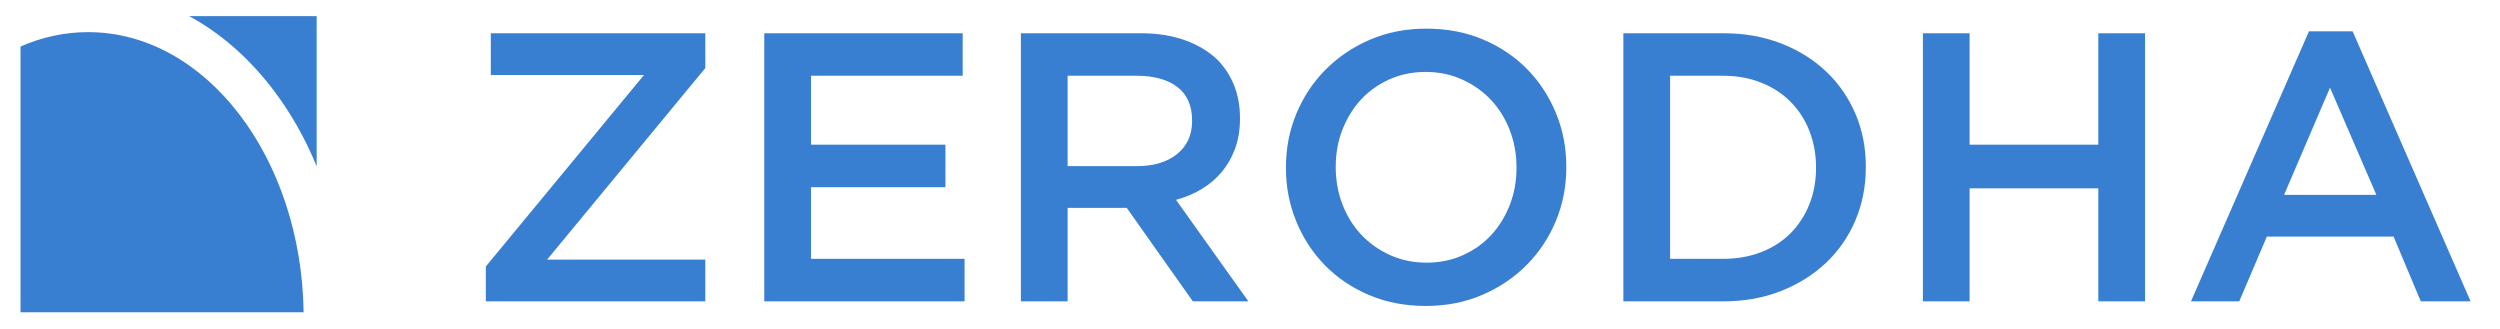
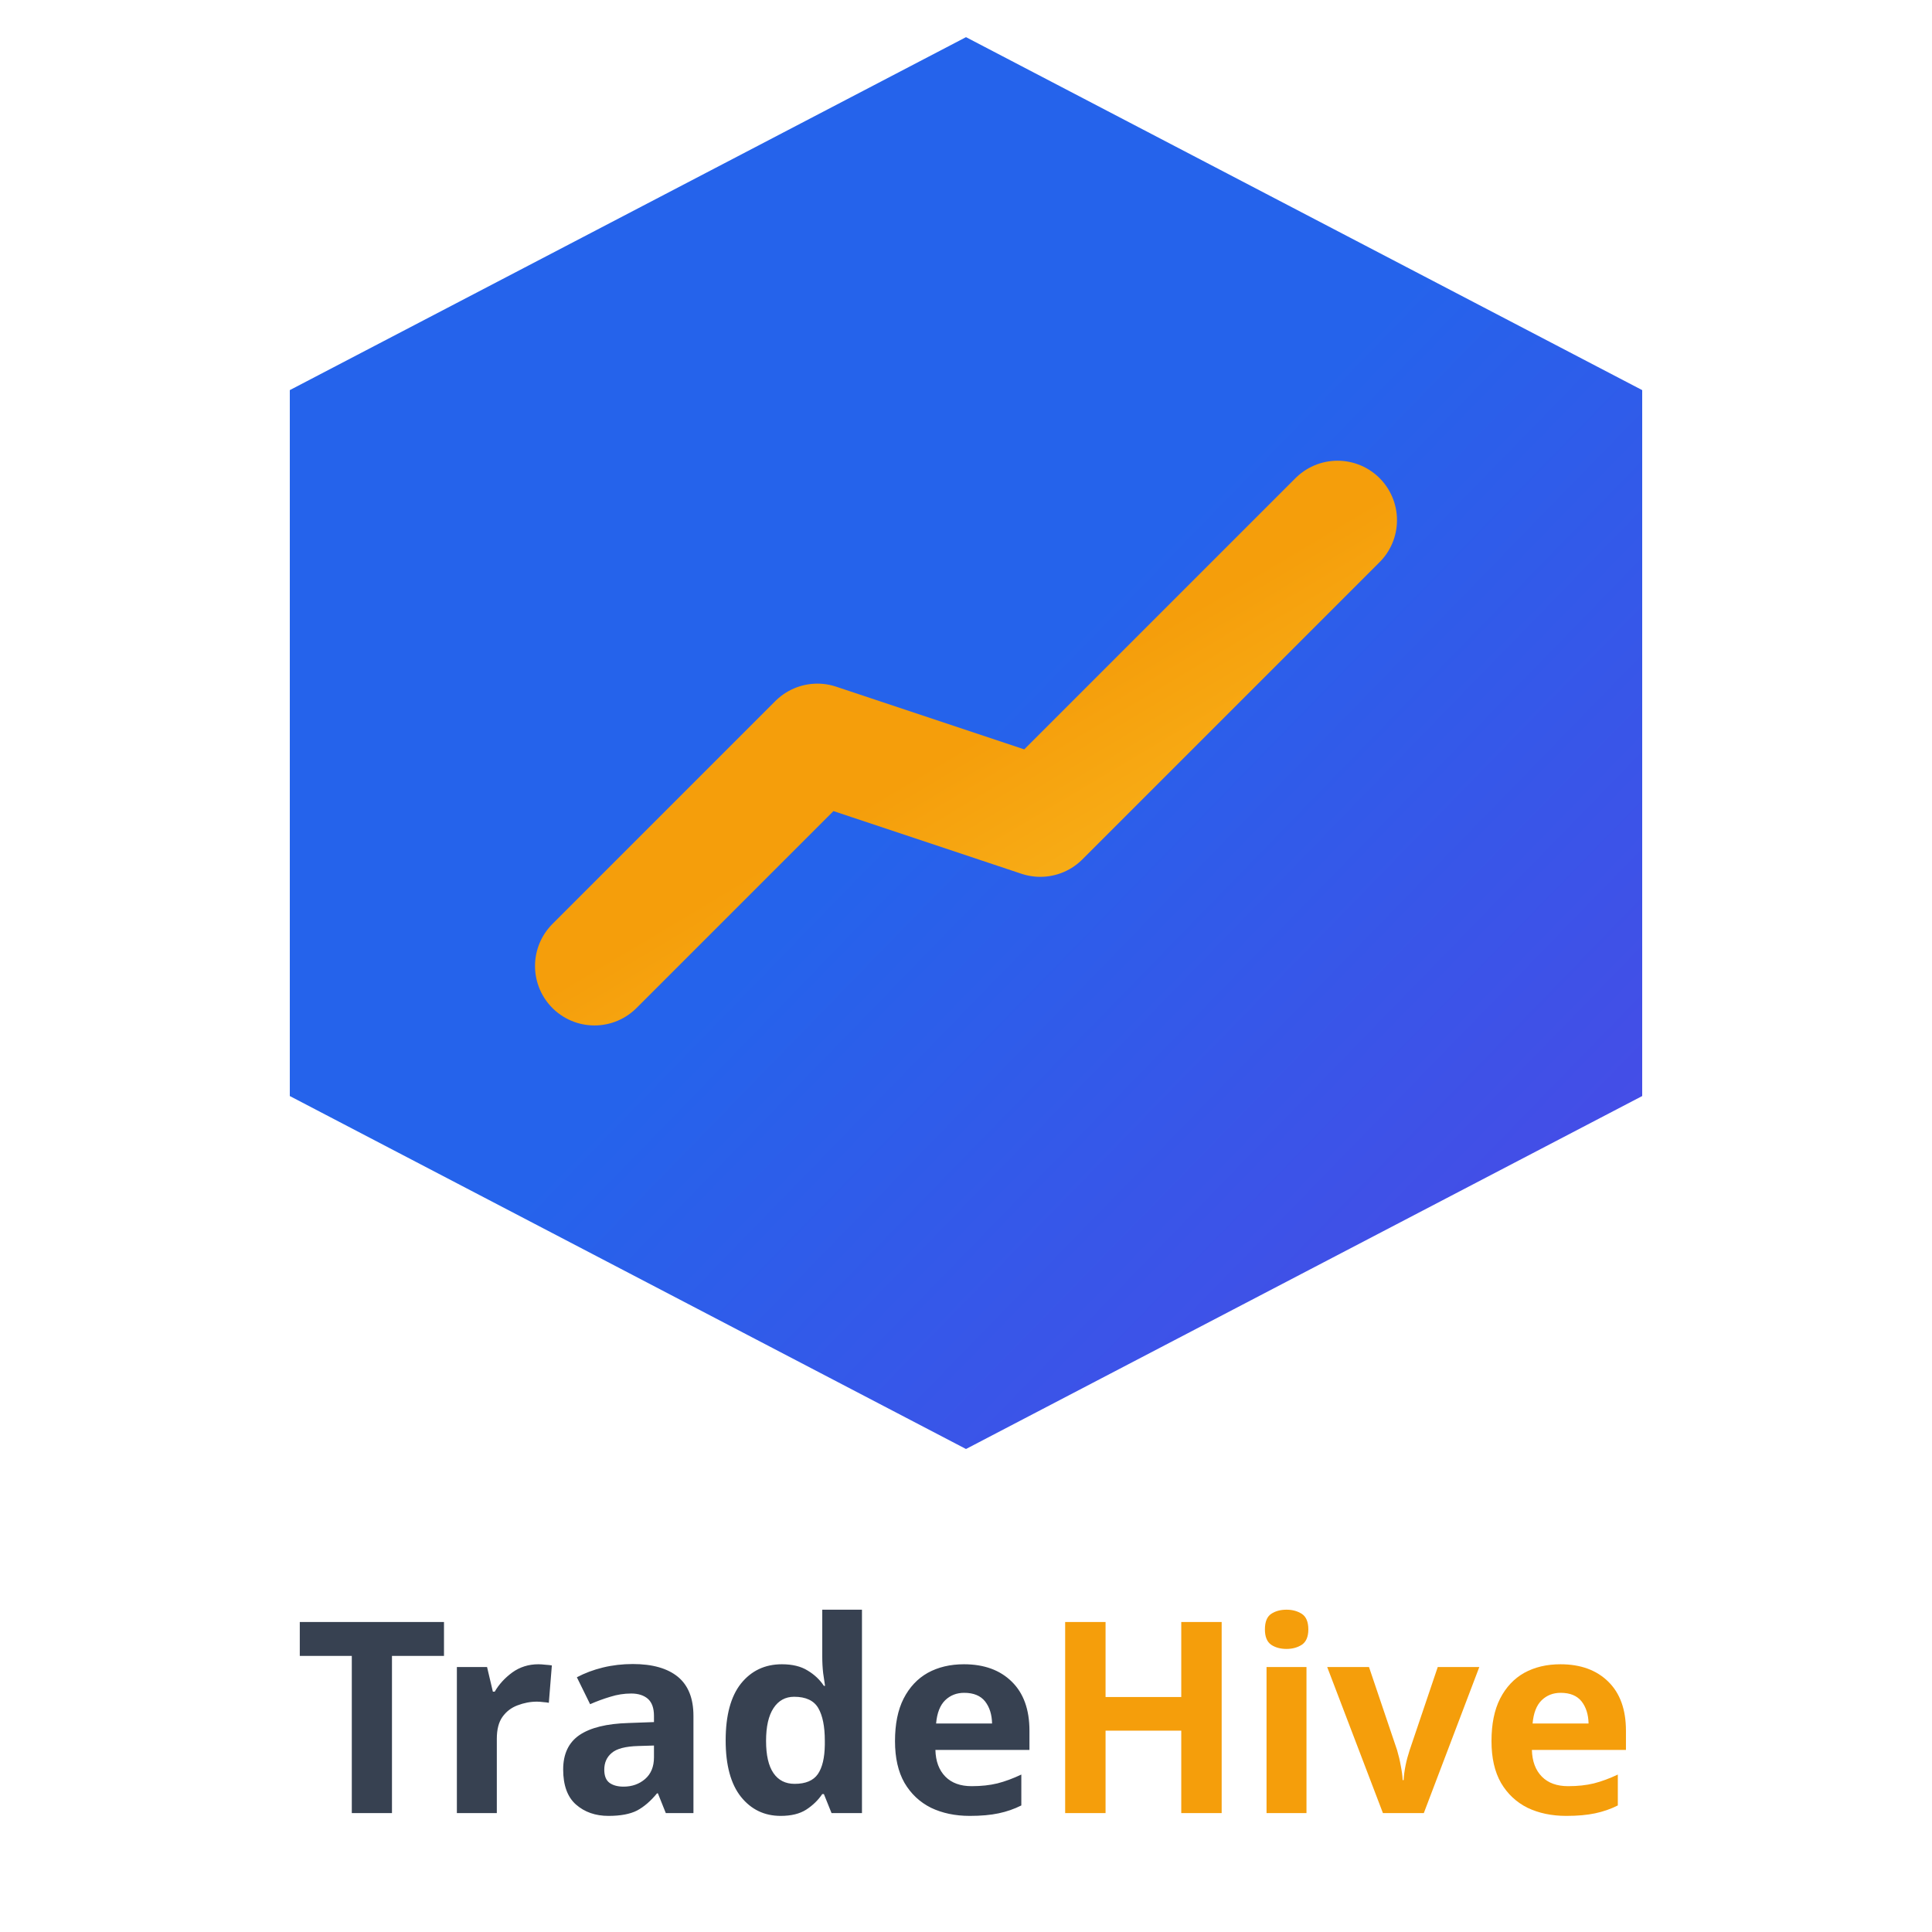
- <svg xmlns="http://www.w3.org/2000/svg" baseProfile="tiny" width="609" height="80">
-   <path d="M66.252 21.469c4.404 5.71 8.056 12.124 10.886 19.04V3.931H46.077c7.472 4.037 14.317 9.943 20.175 17.538zM21.473 7.828c-5.754 0-11.289 1.23-16.473 3.506v64.735h68.963c-.534-37.754-23.875-68.241-52.49-68.241" fill-rule="evenodd" fill="#387ed1" />
-   <path fill="#387ed1" d="M118.349 64.918l38.533-46.65H119.56V8.098h52.25v8.49l-38.533 46.651h38.533v10.169h-53.461v-8.49zm67.828-56.82h48.331v10.356H197.56v16.794h32.751v10.357H197.56v17.446h37.413v10.356h-48.796V8.098zm62.512 0h29.11c4.105 0 7.744.576 10.917 1.726s5.814 2.752 7.93 4.805c1.741 1.805 3.08 3.888 4.013 6.251s1.398 4.977 1.398 7.837v.187c0 2.675-.388 5.085-1.165 7.231s-1.853 4.044-3.22 5.691-3.001 3.049-4.898 4.198-3.997 2.038-6.297 2.659l17.633 24.725h-13.529l-16.097-22.765h-.186-14.227v22.765h-11.383V8.098zm28.231 32.375c4.115 0 7.393-.982 9.824-2.951s3.652-4.639 3.652-8.012v-.187c0-3.56-1.188-6.263-3.559-8.106s-5.709-2.764-10.014-2.764h-16.752v22.019h16.849zm70.389 34.055c-5.039 0-9.641-.886-13.807-2.658s-7.744-4.182-10.73-7.232-5.318-6.607-6.996-10.682-2.521-8.413-2.521-13.016v-.187c0-4.603.84-8.941 2.521-13.016s4.041-7.651 7.09-10.73 6.654-5.52 10.824-7.324 8.768-2.706 13.807-2.706 9.641.886 13.809 2.659 7.744 4.184 10.73 7.231 5.316 6.609 6.996 10.683 2.521 8.413 2.521 13.015v.187c0 4.604-.84 8.943-2.521 13.015s-4.043 7.651-7.09 10.73-6.656 5.521-10.824 7.324-8.77 2.707-13.809 2.707zm.187-10.543c3.221 0 6.178-.606 8.871-1.819s5.002-2.86 6.922-4.944 3.422-4.526 4.506-7.325 1.625-5.785 1.625-8.956v-.187c0-3.172-.541-6.173-1.625-9.004s-2.604-5.286-4.553-7.37-4.289-3.747-7.016-4.992-5.697-1.866-8.918-1.866-6.178.606-8.871 1.819-5.002 2.862-6.922 4.945-3.422 4.525-4.508 7.324-1.625 5.785-1.625 8.957v.187c0 3.172.541 6.173 1.625 9.002s2.604 5.289 4.555 7.372 4.289 3.748 7.014 4.991 5.699 1.866 8.92 1.866zm47.955-55.887h24.354c5.1 0 9.779.825 14.043 2.473s7.928 3.934 11.008 6.857 5.457 6.361 7.139 10.311 2.52 8.227 2.52 12.829v.187c0 4.604-.84 8.896-2.52 12.875s-4.059 7.435-7.139 10.356-6.748 5.226-11.008 6.904-8.943 2.519-14.043 2.519h-24.354V8.098zm24.26 54.954c3.42 0 6.531-.545 9.33-1.639s5.18-2.622 7.137-4.589 3.482-4.312 4.572-7.03 1.635-5.667 1.635-8.854v-.187c0-3.186-.547-6.152-1.635-8.9s-2.613-5.106-4.572-7.074-4.338-3.514-7.137-4.639-5.91-1.687-9.33-1.687h-12.877v44.598h12.877zm48.703-54.954h11.383v27.151h31.352V8.098h11.383v65.311h-11.383V45.885h-31.352v27.523h-11.383V8.098zm94.049-.467H573.1l28.736 65.777h-12.129l-6.625-15.768h-30.883l-6.719 15.768h-11.756l28.739-65.777zm16.422 39.841l-11.291-26.125-11.197 26.125h22.488z" />
+ <svg xmlns="http://www.w3.org/2000/svg" width="250" height="250" viewBox="0 0 100 130" font-family="sans-serif">
+   <defs>
+     <linearGradient id="logoGradient" x1="50%" y1="50%" x2="100%" y2="100%">
+       <stop offset="0%" style="stop-color:#2563eb; stop-opacity:1" />
+       <stop offset="100%" style="stop-color:#4f46e5; stop-opacity:1" />
+     </linearGradient>
+     <linearGradient id="accentGradient" x1="50%" y1="50%" x2="100%" y2="100%">
+       <stop offset="0%" style="stop-color:#f59e0b; stop-opacity:1" />
+       <stop offset="100%" style="stop-color:#fbbf24; stop-opacity:1" />
+     </linearGradient>
+   </defs>
+   <path fill="url(#logoGradient)" d="M50 2.5 L95.5 26.25 L95.5 73.75 L50 97.5 L4.5 73.75 L4.5 26.25 Z" />
+   <path d="M25,65 L40,50 L55,55 L75,35" fill="none" stroke="url(#accentGradient)" stroke-width="8" stroke-linecap="round" stroke-linejoin="round" />
+   <text x="50" y="122" font-size="18" text-anchor="middle" fill="#374151" font-weight="bold">
+         Trade<tspan fill="#f59e0b" font-weight="semibold">Hive</tspan>
+   </text>
</svg>
